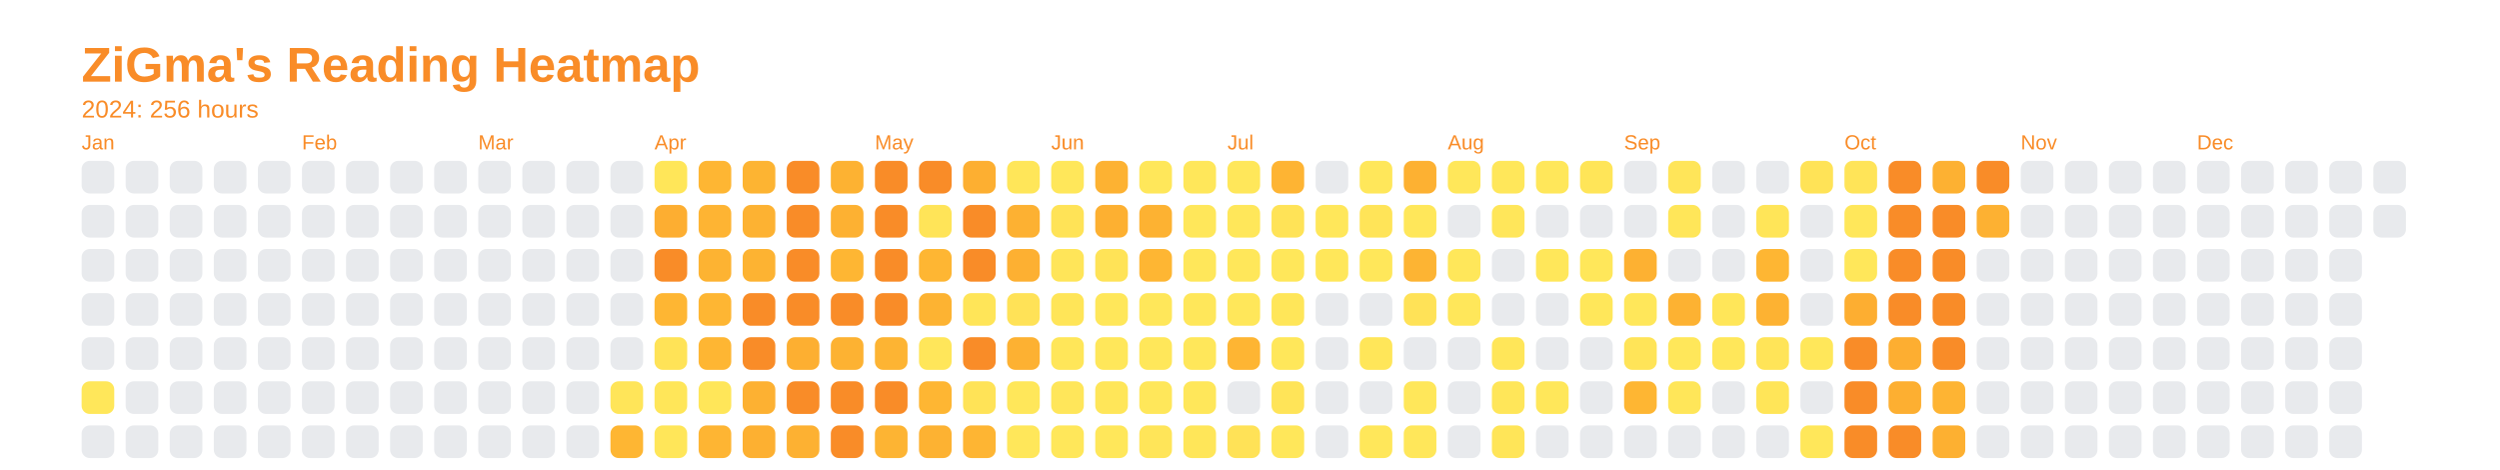
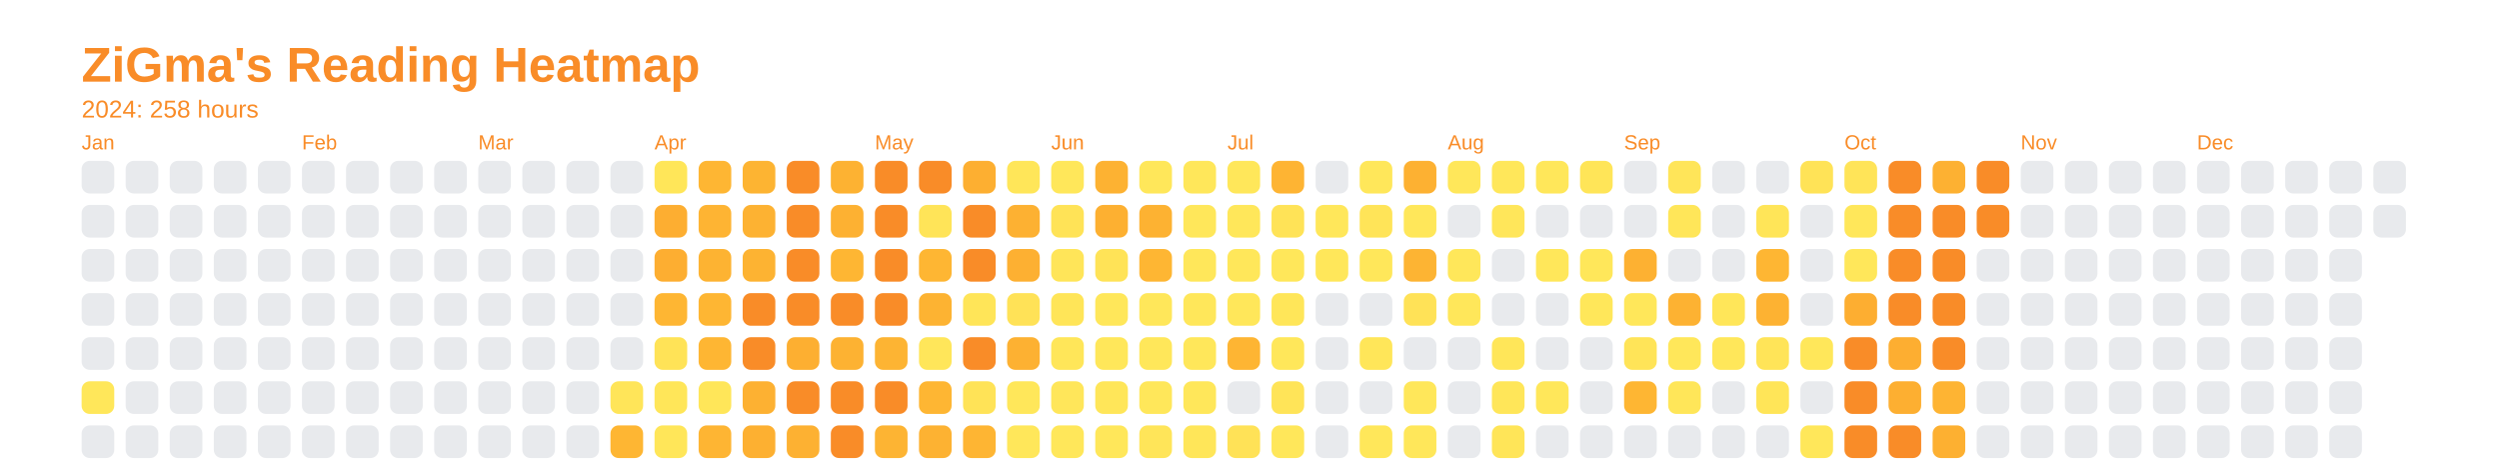
<svg xmlns="http://www.w3.org/2000/svg" baseProfile="full" height="57.5mm" version="1.1" viewBox="0,0,306.2,57.5" width="306.2mm">
  <defs />
  <rect fill="none" height="57.5" width="306.2" x="0" y="0" />
  <text fill="#f98c28" style="font-size:6px; font-family:Arial; font-weight:bold;" x="10" y="10">ZiGma's Reading Heatmap</text>
-   <text fill="#f98c28" style="font-size:3px; font-family:Arial;" x="10" y="14.4">2024: 256 hours</text>
+   <text fill="#f98c28" style="font-size:3px; font-family:Arial;" x="10" y="14.4">2024: 258 hours</text>
  <text fill="#f98c28" style="font-size:2.5px; font-family:Arial" x="10" y="18.3">Jan</text>
  <rect fill="#e8eaed" height="4" rx="1" ry="1" width="4" x="10" y="19.7" />
  <rect fill="#e8eaed" height="4" rx="1" ry="1" width="4" x="10" y="25.1" />
  <rect fill="#e8eaed" height="4" rx="1" ry="1" width="4" x="10" y="30.5" />
  <rect fill="#e8eaed" height="4" rx="1" ry="1" width="4" x="10" y="35.9" />
  <rect fill="#e8eaed" height="4" rx="1" ry="1" width="4" x="10" y="41.3" />
  <rect fill="#ffe75a" height="4" rx="1" ry="1" width="4" x="10" y="46.7" />
  <rect fill="#e8eaed" height="4" rx="1" ry="1" width="4" x="10" y="52.1" />
  <rect fill="#e8eaed" height="4" rx="1" ry="1" width="4" x="15.4" y="19.7" />
  <rect fill="#e8eaed" height="4" rx="1" ry="1" width="4" x="15.4" y="25.1" />
  <rect fill="#e8eaed" height="4" rx="1" ry="1" width="4" x="15.4" y="30.5" />
  <rect fill="#e8eaed" height="4" rx="1" ry="1" width="4" x="15.4" y="35.9" />
  <rect fill="#e8eaed" height="4" rx="1" ry="1" width="4" x="15.4" y="41.3" />
  <rect fill="#e8eaed" height="4" rx="1" ry="1" width="4" x="15.4" y="46.7" />
  <rect fill="#e8eaed" height="4" rx="1" ry="1" width="4" x="15.4" y="52.1" />
  <rect fill="#e8eaed" height="4" rx="1" ry="1" width="4" x="20.8" y="19.7" />
  <rect fill="#e8eaed" height="4" rx="1" ry="1" width="4" x="20.8" y="25.1" />
  <rect fill="#e8eaed" height="4" rx="1" ry="1" width="4" x="20.8" y="30.5" />
  <rect fill="#e8eaed" height="4" rx="1" ry="1" width="4" x="20.8" y="35.9" />
  <rect fill="#e8eaed" height="4" rx="1" ry="1" width="4" x="20.8" y="41.3" />
  <rect fill="#e8eaed" height="4" rx="1" ry="1" width="4" x="20.8" y="46.7" />
  <rect fill="#e8eaed" height="4" rx="1" ry="1" width="4" x="20.8" y="52.1" />
  <rect fill="#e8eaed" height="4" rx="1" ry="1" width="4" x="26.2" y="19.7" />
  <rect fill="#e8eaed" height="4" rx="1" ry="1" width="4" x="26.2" y="25.1" />
  <rect fill="#e8eaed" height="4" rx="1" ry="1" width="4" x="26.2" y="30.5" />
  <rect fill="#e8eaed" height="4" rx="1" ry="1" width="4" x="26.2" y="35.9" />
  <rect fill="#e8eaed" height="4" rx="1" ry="1" width="4" x="26.2" y="41.3" />
  <rect fill="#e8eaed" height="4" rx="1" ry="1" width="4" x="26.2" y="46.7" />
  <rect fill="#e8eaed" height="4" rx="1" ry="1" width="4" x="26.2" y="52.1" />
  <rect fill="#e8eaed" height="4" rx="1" ry="1" width="4" x="31.6" y="19.7" />
  <rect fill="#e8eaed" height="4" rx="1" ry="1" width="4" x="31.6" y="25.1" />
  <rect fill="#e8eaed" height="4" rx="1" ry="1" width="4" x="31.6" y="30.5" />
  <rect fill="#e8eaed" height="4" rx="1" ry="1" width="4" x="31.6" y="35.9" />
  <rect fill="#e8eaed" height="4" rx="1" ry="1" width="4" x="31.6" y="41.3" />
  <rect fill="#e8eaed" height="4" rx="1" ry="1" width="4" x="31.6" y="46.7" />
  <rect fill="#e8eaed" height="4" rx="1" ry="1" width="4" x="31.6" y="52.1" />
  <text fill="#f98c28" style="font-size:2.5px; font-family:Arial" x="37.0" y="18.3">Feb</text>
  <rect fill="#e8eaed" height="4" rx="1" ry="1" width="4" x="37.0" y="19.7" />
  <rect fill="#e8eaed" height="4" rx="1" ry="1" width="4" x="37.0" y="25.1" />
  <rect fill="#e8eaed" height="4" rx="1" ry="1" width="4" x="37.0" y="30.5" />
  <rect fill="#e8eaed" height="4" rx="1" ry="1" width="4" x="37.0" y="35.9" />
  <rect fill="#e8eaed" height="4" rx="1" ry="1" width="4" x="37.0" y="41.3" />
  <rect fill="#e8eaed" height="4" rx="1" ry="1" width="4" x="37.0" y="46.7" />
  <rect fill="#e8eaed" height="4" rx="1" ry="1" width="4" x="37.0" y="52.1" />
  <rect fill="#e8eaed" height="4" rx="1" ry="1" width="4" x="42.4" y="19.7" />
  <rect fill="#e8eaed" height="4" rx="1" ry="1" width="4" x="42.4" y="25.1" />
  <rect fill="#e8eaed" height="4" rx="1" ry="1" width="4" x="42.4" y="30.5" />
  <rect fill="#e8eaed" height="4" rx="1" ry="1" width="4" x="42.4" y="35.9" />
  <rect fill="#e8eaed" height="4" rx="1" ry="1" width="4" x="42.4" y="41.3" />
  <rect fill="#e8eaed" height="4" rx="1" ry="1" width="4" x="42.4" y="46.7" />
  <rect fill="#e8eaed" height="4" rx="1" ry="1" width="4" x="42.4" y="52.1" />
  <rect fill="#e8eaed" height="4" rx="1" ry="1" width="4" x="47.8" y="19.7" />
  <rect fill="#e8eaed" height="4" rx="1" ry="1" width="4" x="47.8" y="25.1" />
  <rect fill="#e8eaed" height="4" rx="1" ry="1" width="4" x="47.8" y="30.5" />
  <rect fill="#e8eaed" height="4" rx="1" ry="1" width="4" x="47.8" y="35.9" />
  <rect fill="#e8eaed" height="4" rx="1" ry="1" width="4" x="47.8" y="41.3" />
  <rect fill="#e8eaed" height="4" rx="1" ry="1" width="4" x="47.8" y="46.7" />
  <rect fill="#e8eaed" height="4" rx="1" ry="1" width="4" x="47.8" y="52.1" />
  <rect fill="#e8eaed" height="4" rx="1" ry="1" width="4" x="53.2" y="19.7" />
  <rect fill="#e8eaed" height="4" rx="1" ry="1" width="4" x="53.2" y="25.1" />
  <rect fill="#e8eaed" height="4" rx="1" ry="1" width="4" x="53.2" y="30.5" />
  <rect fill="#e8eaed" height="4" rx="1" ry="1" width="4" x="53.2" y="35.9" />
  <rect fill="#e8eaed" height="4" rx="1" ry="1" width="4" x="53.2" y="41.3" />
  <rect fill="#e8eaed" height="4" rx="1" ry="1" width="4" x="53.2" y="46.7" />
  <rect fill="#e8eaed" height="4" rx="1" ry="1" width="4" x="53.2" y="52.1" />
  <text fill="#f98c28" style="font-size:2.5px; font-family:Arial" x="58.6" y="18.3">Mar</text>
  <rect fill="#e8eaed" height="4" rx="1" ry="1" width="4" x="58.6" y="19.7" />
  <rect fill="#e8eaed" height="4" rx="1" ry="1" width="4" x="58.6" y="25.1" />
  <rect fill="#e8eaed" height="4" rx="1" ry="1" width="4" x="58.6" y="30.5" />
  <rect fill="#e8eaed" height="4" rx="1" ry="1" width="4" x="58.6" y="35.9" />
  <rect fill="#e8eaed" height="4" rx="1" ry="1" width="4" x="58.6" y="41.3" />
  <rect fill="#e8eaed" height="4" rx="1" ry="1" width="4" x="58.6" y="46.7" />
  <rect fill="#e8eaed" height="4" rx="1" ry="1" width="4" x="58.6" y="52.1" />
  <rect fill="#e8eaed" height="4" rx="1" ry="1" width="4" x="64" y="19.7" />
  <rect fill="#e8eaed" height="4" rx="1" ry="1" width="4" x="64" y="25.1" />
  <rect fill="#e8eaed" height="4" rx="1" ry="1" width="4" x="64" y="30.5" />
  <rect fill="#e8eaed" height="4" rx="1" ry="1" width="4" x="64" y="35.9" />
  <rect fill="#e8eaed" height="4" rx="1" ry="1" width="4" x="64" y="41.3" />
  <rect fill="#e8eaed" height="4" rx="1" ry="1" width="4" x="64" y="46.7" />
  <rect fill="#e8eaed" height="4" rx="1" ry="1" width="4" x="64" y="52.1" />
  <rect fill="#e8eaed" height="4" rx="1" ry="1" width="4" x="69.4" y="19.7" />
  <rect fill="#e8eaed" height="4" rx="1" ry="1" width="4" x="69.4" y="25.1" />
  <rect fill="#e8eaed" height="4" rx="1" ry="1" width="4" x="69.4" y="30.5" />
  <rect fill="#e8eaed" height="4" rx="1" ry="1" width="4" x="69.4" y="35.9" />
  <rect fill="#e8eaed" height="4" rx="1" ry="1" width="4" x="69.4" y="41.3" />
  <rect fill="#e8eaed" height="4" rx="1" ry="1" width="4" x="69.4" y="46.7" />
  <rect fill="#e8eaed" height="4" rx="1" ry="1" width="4" x="69.4" y="52.1" />
  <rect fill="#e8eaed" height="4" rx="1" ry="1" width="4" x="74.8" y="19.7" />
  <rect fill="#e8eaed" height="4" rx="1" ry="1" width="4" x="74.8" y="25.1" />
  <rect fill="#e8eaed" height="4" rx="1" ry="1" width="4" x="74.8" y="30.5" />
  <rect fill="#e8eaed" height="4" rx="1" ry="1" width="4" x="74.8" y="35.9" />
  <rect fill="#e8eaed" height="4" rx="1" ry="1" width="4" x="74.8" y="41.3" />
  <rect fill="#ffe559" height="4" rx="1" ry="1" width="4" x="74.8" y="46.7" />
  <rect fill="#feb633" height="4" rx="1" ry="1" width="4" x="74.8" y="52.1" />
  <text fill="#f98c28" style="font-size:2.5px; font-family:Arial" x="80.2" y="18.3">Apr</text>
  <rect fill="#ffe659" height="4" rx="1" ry="1" width="4" x="80.2" y="19.7" />
  <rect fill="#fdae31" height="4" rx="1" ry="1" width="4" x="80.2" y="25.1" />
-   <rect fill="#f98c28" height="4" rx="1" ry="1" width="4" x="80.2" y="30.5" />
+   <rect fill="#fdae31" height="4" rx="1" ry="1" width="4" x="80.2" y="30.5" />
  <rect fill="#feb633" height="4" rx="1" ry="1" width="4" x="80.2" y="35.9" />
  <rect fill="#ffe357" height="4" rx="1" ry="1" width="4" x="80.2" y="41.3" />
  <rect fill="#ffe659" height="4" rx="1" ry="1" width="4" x="80.2" y="46.7" />
  <rect fill="#ffe659" height="4" rx="1" ry="1" width="4" x="80.2" y="52.1" />
  <rect fill="#feb633" height="4" rx="1" ry="1" width="4" x="85.6" y="19.7" />
  <rect fill="#feb433" height="4" rx="1" ry="1" width="4" x="85.6" y="25.1" />
  <rect fill="#fdb332" height="4" rx="1" ry="1" width="4" x="85.6" y="30.5" />
  <rect fill="#feb633" height="4" rx="1" ry="1" width="4" x="85.6" y="35.9" />
  <rect fill="#feb633" height="4" rx="1" ry="1" width="4" x="85.6" y="41.3" />
  <rect fill="#ffe659" height="4" rx="1" ry="1" width="4" x="85.6" y="46.7" />
  <rect fill="#feb533" height="4" rx="1" ry="1" width="4" x="85.6" y="52.1" />
  <rect fill="#fdb432" height="4" rx="1" ry="1" width="4" x="91" y="19.7" />
  <rect fill="#fdb232" height="4" rx="1" ry="1" width="4" x="91" y="25.1" />
  <rect fill="#fdb332" height="4" rx="1" ry="1" width="4" x="91" y="30.5" />
  <rect fill="#f98c28" height="4" rx="1" ry="1" width="4" x="91" y="35.9" />
  <rect fill="#f98c28" height="4" rx="1" ry="1" width="4" x="91" y="41.3" />
  <rect fill="#fdb132" height="4" rx="1" ry="1" width="4" x="91" y="46.7" />
  <rect fill="#fdb031" height="4" rx="1" ry="1" width="4" x="91" y="52.1" />
  <rect fill="#f98c28" height="4" rx="1" ry="1" width="4" x="96.4" y="19.7" />
  <rect fill="#f98c28" height="4" rx="1" ry="1" width="4" x="96.4" y="25.1" />
  <rect fill="#f98c28" height="4" rx="1" ry="1" width="4" x="96.4" y="30.5" />
  <rect fill="#f98c28" height="4" rx="1" ry="1" width="4" x="96.4" y="35.9" />
  <rect fill="#fdaf31" height="4" rx="1" ry="1" width="4" x="96.4" y="41.3" />
  <rect fill="#f98c28" height="4" rx="1" ry="1" width="4" x="96.4" y="46.7" />
  <rect fill="#fdb132" height="4" rx="1" ry="1" width="4" x="96.4" y="52.1" />
  <rect fill="#fdb232" height="4" rx="1" ry="1" width="4" x="101.8" y="19.7" />
  <rect fill="#fdb132" height="4" rx="1" ry="1" width="4" x="101.8" y="25.1" />
  <rect fill="#feb633" height="4" rx="1" ry="1" width="4" x="101.8" y="30.5" />
  <rect fill="#f98c28" height="4" rx="1" ry="1" width="4" x="101.8" y="35.9" />
  <rect fill="#fdb232" height="4" rx="1" ry="1" width="4" x="101.8" y="41.3" />
  <rect fill="#f98c28" height="4" rx="1" ry="1" width="4" x="101.8" y="46.7" />
  <rect fill="#f98c28" height="4" rx="1" ry="1" width="4" x="101.8" y="52.1" />
  <text fill="#f98c28" style="font-size:2.5px; font-family:Arial" x="107.2" y="18.3">May</text>
  <rect fill="#f98c28" height="4" rx="1" ry="1" width="4" x="107.2" y="19.7" />
  <rect fill="#f98c28" height="4" rx="1" ry="1" width="4" x="107.2" y="25.1" />
  <rect fill="#f98c28" height="4" rx="1" ry="1" width="4" x="107.2" y="30.5" />
  <rect fill="#f98c28" height="4" rx="1" ry="1" width="4" x="107.2" y="35.9" />
  <rect fill="#fdb433" height="4" rx="1" ry="1" width="4" x="107.2" y="41.3" />
  <rect fill="#f98c28" height="4" rx="1" ry="1" width="4" x="107.2" y="46.7" />
  <rect fill="#fdb433" height="4" rx="1" ry="1" width="4" x="107.2" y="52.1" />
  <rect fill="#f98c28" height="4" rx="1" ry="1" width="4" x="112.6" y="19.7" />
  <rect fill="#ffe458" height="4" rx="1" ry="1" width="4" x="112.6" y="25.1" />
  <rect fill="#feb633" height="4" rx="1" ry="1" width="4" x="112.6" y="30.5" />
  <rect fill="#fdb332" height="4" rx="1" ry="1" width="4" x="112.6" y="35.9" />
  <rect fill="#ffe65a" height="4" rx="1" ry="1" width="4" x="112.6" y="41.3" />
  <rect fill="#feb633" height="4" rx="1" ry="1" width="4" x="112.6" y="46.7" />
  <rect fill="#fdb232" height="4" rx="1" ry="1" width="4" x="112.6" y="52.1" />
  <rect fill="#fdaf31" height="4" rx="1" ry="1" width="4" x="118" y="19.7" />
  <rect fill="#f98c28" height="4" rx="1" ry="1" width="4" x="118" y="25.1" />
  <rect fill="#f98c28" height="4" rx="1" ry="1" width="4" x="118" y="30.5" />
  <rect fill="#ffe558" height="4" rx="1" ry="1" width="4" x="118" y="35.9" />
  <rect fill="#f98c28" height="4" rx="1" ry="1" width="4" x="118" y="41.3" />
  <rect fill="#ffe357" height="4" rx="1" ry="1" width="4" x="118" y="46.7" />
  <rect fill="#feb533" height="4" rx="1" ry="1" width="4" x="118" y="52.1" />
  <rect fill="#ffe659" height="4" rx="1" ry="1" width="4" x="123.4" y="19.7" />
  <rect fill="#fdb132" height="4" rx="1" ry="1" width="4" x="123.4" y="25.1" />
  <rect fill="#fdb032" height="4" rx="1" ry="1" width="4" x="123.4" y="30.5" />
  <rect fill="#ffe257" height="4" rx="1" ry="1" width="4" x="123.4" y="35.9" />
  <rect fill="#fdb132" height="4" rx="1" ry="1" width="4" x="123.4" y="41.3" />
  <rect fill="#ffe75a" height="4" rx="1" ry="1" width="4" x="123.4" y="46.7" />
  <rect fill="#ffe75a" height="4" rx="1" ry="1" width="4" x="123.4" y="52.1" />
  <text fill="#f98c28" style="font-size:2.5px; font-family:Arial" x="128.8" y="18.3">Jun</text>
  <rect fill="#ffe75a" height="4" rx="1" ry="1" width="4" x="128.8" y="19.7" />
  <rect fill="#ffe357" height="4" rx="1" ry="1" width="4" x="128.8" y="25.1" />
  <rect fill="#ffe559" height="4" rx="1" ry="1" width="4" x="128.8" y="30.5" />
  <rect fill="#ffe558" height="4" rx="1" ry="1" width="4" x="128.8" y="35.9" />
  <rect fill="#ffe659" height="4" rx="1" ry="1" width="4" x="128.8" y="41.3" />
  <rect fill="#ffe65a" height="4" rx="1" ry="1" width="4" x="128.8" y="46.7" />
  <rect fill="#ffe75a" height="4" rx="1" ry="1" width="4" x="128.8" y="52.1" />
  <rect fill="#fdb232" height="4" rx="1" ry="1" width="4" x="134.2" y="19.7" />
  <rect fill="#fdb031" height="4" rx="1" ry="1" width="4" x="134.2" y="25.1" />
  <rect fill="#ffe357" height="4" rx="1" ry="1" width="4" x="134.2" y="30.5" />
  <rect fill="#ffe75a" height="4" rx="1" ry="1" width="4" x="134.2" y="35.9" />
  <rect fill="#ffe75a" height="4" rx="1" ry="1" width="4" x="134.2" y="41.3" />
  <rect fill="#ffe659" height="4" rx="1" ry="1" width="4" x="134.2" y="46.7" />
  <rect fill="#ffe75a" height="4" rx="1" ry="1" width="4" x="134.2" y="52.1" />
  <rect fill="#ffe75a" height="4" rx="1" ry="1" width="4" x="139.6" y="19.7" />
  <rect fill="#fdb232" height="4" rx="1" ry="1" width="4" x="139.6" y="25.1" />
  <rect fill="#feb633" height="4" rx="1" ry="1" width="4" x="139.6" y="30.5" />
  <rect fill="#ffe75a" height="4" rx="1" ry="1" width="4" x="139.6" y="35.9" />
  <rect fill="#ffe75a" height="4" rx="1" ry="1" width="4" x="139.6" y="41.3" />
  <rect fill="#ffe75a" height="4" rx="1" ry="1" width="4" x="139.6" y="46.7" />
  <rect fill="#ffe559" height="4" rx="1" ry="1" width="4" x="139.6" y="52.1" />
  <rect fill="#ffe75a" height="4" rx="1" ry="1" width="4" x="145" y="19.7" />
  <rect fill="#ffe75a" height="4" rx="1" ry="1" width="4" x="145" y="25.1" />
  <rect fill="#ffe75a" height="4" rx="1" ry="1" width="4" x="145" y="30.5" />
  <rect fill="#ffe75a" height="4" rx="1" ry="1" width="4" x="145" y="35.9" />
  <rect fill="#ffe75a" height="4" rx="1" ry="1" width="4" x="145" y="41.3" />
  <rect fill="#ffe75a" height="4" rx="1" ry="1" width="4" x="145" y="46.7" />
  <rect fill="#ffe659" height="4" rx="1" ry="1" width="4" x="145" y="52.1" />
  <text fill="#f98c28" style="font-size:2.5px; font-family:Arial" x="150.4" y="18.3">Jul</text>
  <rect fill="#ffe75a" height="4" rx="1" ry="1" width="4" x="150.4" y="19.7" />
  <rect fill="#ffe75a" height="4" rx="1" ry="1" width="4" x="150.4" y="25.1" />
  <rect fill="#ffe75a" height="4" rx="1" ry="1" width="4" x="150.4" y="30.5" />
  <rect fill="#ffe75a" height="4" rx="1" ry="1" width="4" x="150.4" y="35.9" />
  <rect fill="#feb533" height="4" rx="1" ry="1" width="4" x="150.4" y="41.3" />
  <rect fill="#e8eaed" height="4" rx="1" ry="1" width="4" x="150.4" y="46.7" />
  <rect fill="#ffe257" height="4" rx="1" ry="1" width="4" x="150.4" y="52.1" />
  <rect fill="#feb433" height="4" rx="1" ry="1" width="4" x="155.8" y="19.7" />
  <rect fill="#ffe357" height="4" rx="1" ry="1" width="4" x="155.8" y="25.1" />
  <rect fill="#ffe75a" height="4" rx="1" ry="1" width="4" x="155.8" y="30.5" />
  <rect fill="#ffe659" height="4" rx="1" ry="1" width="4" x="155.8" y="35.9" />
  <rect fill="#ffe75a" height="4" rx="1" ry="1" width="4" x="155.8" y="41.3" />
  <rect fill="#ffe458" height="4" rx="1" ry="1" width="4" x="155.8" y="46.7" />
  <rect fill="#ffe75a" height="4" rx="1" ry="1" width="4" x="155.8" y="52.1" />
  <rect fill="#e8eaed" height="4" rx="1" ry="1" width="4" x="161.2" y="19.7" />
  <rect fill="#ffe75a" height="4" rx="1" ry="1" width="4" x="161.2" y="25.1" />
  <rect fill="#ffe75a" height="4" rx="1" ry="1" width="4" x="161.2" y="30.5" />
  <rect fill="#e8eaed" height="4" rx="1" ry="1" width="4" x="161.2" y="35.9" />
  <rect fill="#e8eaed" height="4" rx="1" ry="1" width="4" x="161.2" y="41.3" />
  <rect fill="#e8eaed" height="4" rx="1" ry="1" width="4" x="161.2" y="46.7" />
  <rect fill="#e8eaed" height="4" rx="1" ry="1" width="4" x="161.2" y="52.1" />
  <rect fill="#ffe75a" height="4" rx="1" ry="1" width="4" x="166.6" y="19.7" />
  <rect fill="#ffe458" height="4" rx="1" ry="1" width="4" x="166.6" y="25.1" />
  <rect fill="#ffe75a" height="4" rx="1" ry="1" width="4" x="166.6" y="30.5" />
  <rect fill="#e8eaed" height="4" rx="1" ry="1" width="4" x="166.6" y="35.9" />
  <rect fill="#ffe659" height="4" rx="1" ry="1" width="4" x="166.6" y="41.3" />
  <rect fill="#e8eaed" height="4" rx="1" ry="1" width="4" x="166.6" y="46.7" />
  <rect fill="#ffe75a" height="4" rx="1" ry="1" width="4" x="166.6" y="52.1" />
  <rect fill="#fdb132" height="4" rx="1" ry="1" width="4" x="172" y="19.7" />
  <rect fill="#ffe75a" height="4" rx="1" ry="1" width="4" x="172" y="25.1" />
  <rect fill="#fdb433" height="4" rx="1" ry="1" width="4" x="172" y="30.5" />
  <rect fill="#ffe257" height="4" rx="1" ry="1" width="4" x="172" y="35.9" />
  <rect fill="#e8eaed" height="4" rx="1" ry="1" width="4" x="172" y="41.3" />
  <rect fill="#ffe75a" height="4" rx="1" ry="1" width="4" x="172" y="46.7" />
  <rect fill="#ffe75a" height="4" rx="1" ry="1" width="4" x="172" y="52.1" />
  <text fill="#f98c28" style="font-size:2.5px; font-family:Arial" x="177.4" y="18.3">Aug</text>
  <rect fill="#ffe75a" height="4" rx="1" ry="1" width="4" x="177.4" y="19.7" />
  <rect fill="#e8eaed" height="4" rx="1" ry="1" width="4" x="177.4" y="25.1" />
  <rect fill="#ffe75a" height="4" rx="1" ry="1" width="4" x="177.4" y="30.5" />
  <rect fill="#ffe75a" height="4" rx="1" ry="1" width="4" x="177.4" y="35.9" />
  <rect fill="#e8eaed" height="4" rx="1" ry="1" width="4" x="177.4" y="41.3" />
  <rect fill="#e8eaed" height="4" rx="1" ry="1" width="4" x="177.4" y="46.7" />
  <rect fill="#e8eaed" height="4" rx="1" ry="1" width="4" x="177.4" y="52.1" />
  <rect fill="#ffe75a" height="4" rx="1" ry="1" width="4" x="182.8" y="19.7" />
  <rect fill="#ffe65a" height="4" rx="1" ry="1" width="4" x="182.8" y="25.1" />
  <rect fill="#e8eaed" height="4" rx="1" ry="1" width="4" x="182.8" y="30.5" />
  <rect fill="#e8eaed" height="4" rx="1" ry="1" width="4" x="182.8" y="35.9" />
  <rect fill="#ffe659" height="4" rx="1" ry="1" width="4" x="182.8" y="41.3" />
  <rect fill="#ffe659" height="4" rx="1" ry="1" width="4" x="182.8" y="46.7" />
  <rect fill="#ffe558" height="4" rx="1" ry="1" width="4" x="182.8" y="52.1" />
  <rect fill="#ffe75a" height="4" rx="1" ry="1" width="4" x="188.2" y="19.7" />
  <rect fill="#e8eaed" height="4" rx="1" ry="1" width="4" x="188.2" y="25.1" />
  <rect fill="#ffe75a" height="4" rx="1" ry="1" width="4" x="188.2" y="30.5" />
  <rect fill="#e8eaed" height="4" rx="1" ry="1" width="4" x="188.2" y="35.9" />
  <rect fill="#e8eaed" height="4" rx="1" ry="1" width="4" x="188.2" y="41.3" />
  <rect fill="#ffe75a" height="4" rx="1" ry="1" width="4" x="188.2" y="46.7" />
  <rect fill="#e8eaed" height="4" rx="1" ry="1" width="4" x="188.2" y="52.1" />
  <rect fill="#ffe558" height="4" rx="1" ry="1" width="4" x="193.6" y="19.7" />
  <rect fill="#e8eaed" height="4" rx="1" ry="1" width="4" x="193.6" y="25.1" />
  <rect fill="#ffe75a" height="4" rx="1" ry="1" width="4" x="193.6" y="30.5" />
  <rect fill="#ffe75a" height="4" rx="1" ry="1" width="4" x="193.6" y="35.9" />
  <rect fill="#e8eaed" height="4" rx="1" ry="1" width="4" x="193.6" y="41.3" />
  <rect fill="#e8eaed" height="4" rx="1" ry="1" width="4" x="193.6" y="46.7" />
  <rect fill="#e8eaed" height="4" rx="1" ry="1" width="4" x="193.6" y="52.1" />
  <text fill="#f98c28" style="font-size:2.5px; font-family:Arial" x="199" y="18.3">Sep</text>
  <rect fill="#e8eaed" height="4" rx="1" ry="1" width="4" x="199" y="19.7" />
  <rect fill="#e8eaed" height="4" rx="1" ry="1" width="4" x="199" y="25.1" />
  <rect fill="#fdb132" height="4" rx="1" ry="1" width="4" x="199" y="30.5" />
  <rect fill="#ffe75a" height="4" rx="1" ry="1" width="4" x="199" y="35.9" />
  <rect fill="#ffe458" height="4" rx="1" ry="1" width="4" x="199" y="41.3" />
  <rect fill="#feb633" height="4" rx="1" ry="1" width="4" x="199" y="46.7" />
  <rect fill="#e8eaed" height="4" rx="1" ry="1" width="4" x="199" y="52.1" />
  <rect fill="#ffe559" height="4" rx="1" ry="1" width="4" x="204.4" y="19.7" />
  <rect fill="#ffe659" height="4" rx="1" ry="1" width="4" x="204.4" y="25.1" />
  <rect fill="#e8eaed" height="4" rx="1" ry="1" width="4" x="204.4" y="30.5" />
  <rect fill="#fdb232" height="4" rx="1" ry="1" width="4" x="204.4" y="35.9" />
  <rect fill="#ffe75a" height="4" rx="1" ry="1" width="4" x="204.4" y="41.3" />
  <rect fill="#ffe659" height="4" rx="1" ry="1" width="4" x="204.4" y="46.7" />
  <rect fill="#e8eaed" height="4" rx="1" ry="1" width="4" x="204.4" y="52.1" />
  <rect fill="#e8eaed" height="4" rx="1" ry="1" width="4" x="209.8" y="19.7" />
  <rect fill="#e8eaed" height="4" rx="1" ry="1" width="4" x="209.8" y="25.1" />
  <rect fill="#e8eaed" height="4" rx="1" ry="1" width="4" x="209.8" y="30.5" />
  <rect fill="#ffe659" height="4" rx="1" ry="1" width="4" x="209.8" y="35.9" />
  <rect fill="#ffe75a" height="4" rx="1" ry="1" width="4" x="209.8" y="41.3" />
  <rect fill="#e8eaed" height="4" rx="1" ry="1" width="4" x="209.8" y="46.7" />
  <rect fill="#e8eaed" height="4" rx="1" ry="1" width="4" x="209.8" y="52.1" />
  <rect fill="#e8eaed" height="4" rx="1" ry="1" width="4" x="215.2" y="19.7" />
  <rect fill="#ffe558" height="4" rx="1" ry="1" width="4" x="215.2" y="25.1" />
  <rect fill="#feb633" height="4" rx="1" ry="1" width="4" x="215.2" y="30.5" />
  <rect fill="#fdb232" height="4" rx="1" ry="1" width="4" x="215.2" y="35.9" />
  <rect fill="#ffe458" height="4" rx="1" ry="1" width="4" x="215.2" y="41.3" />
  <rect fill="#ffe558" height="4" rx="1" ry="1" width="4" x="215.2" y="46.7" />
  <rect fill="#e8eaed" height="4" rx="1" ry="1" width="4" x="215.2" y="52.1" />
  <rect fill="#ffe357" height="4" rx="1" ry="1" width="4" x="220.6" y="19.7" />
  <rect fill="#e8eaed" height="4" rx="1" ry="1" width="4" x="220.6" y="25.1" />
  <rect fill="#e8eaed" height="4" rx="1" ry="1" width="4" x="220.6" y="30.5" />
  <rect fill="#e8eaed" height="4" rx="1" ry="1" width="4" x="220.6" y="35.9" />
  <rect fill="#ffe75a" height="4" rx="1" ry="1" width="4" x="220.6" y="41.3" />
  <rect fill="#e8eaed" height="4" rx="1" ry="1" width="4" x="220.6" y="46.7" />
  <rect fill="#ffe75a" height="4" rx="1" ry="1" width="4" x="220.6" y="52.1" />
  <text fill="#f98c28" style="font-size:2.5px; font-family:Arial" x="226" y="18.3">Oct</text>
  <rect fill="#ffe458" height="4" rx="1" ry="1" width="4" x="226" y="19.7" />
  <rect fill="#ffe75a" height="4" rx="1" ry="1" width="4" x="226" y="25.1" />
  <rect fill="#ffe75a" height="4" rx="1" ry="1" width="4" x="226" y="30.5" />
  <rect fill="#fdae31" height="4" rx="1" ry="1" width="4" x="226" y="35.9" />
  <rect fill="#f98c28" height="4" rx="1" ry="1" width="4" x="226" y="41.3" />
  <rect fill="#f98c28" height="4" rx="1" ry="1" width="4" x="226" y="46.7" />
  <rect fill="#f98c28" height="4" rx="1" ry="1" width="4" x="226" y="52.1" />
  <rect fill="#f98c28" height="4" rx="1" ry="1" width="4" x="231.4" y="19.7" />
  <rect fill="#f98c28" height="4" rx="1" ry="1" width="4" x="231.4" y="25.1" />
  <rect fill="#f98c28" height="4" rx="1" ry="1" width="4" x="231.4" y="30.5" />
  <rect fill="#f98c28" height="4" rx="1" ry="1" width="4" x="231.4" y="35.9" />
  <rect fill="#fdae31" height="4" rx="1" ry="1" width="4" x="231.4" y="41.3" />
  <rect fill="#fdaf31" height="4" rx="1" ry="1" width="4" x="231.4" y="46.7" />
  <rect fill="#f98c28" height="4" rx="1" ry="1" width="4" x="231.4" y="52.1" />
  <rect fill="#fdb132" height="4" rx="1" ry="1" width="4" x="236.8" y="19.7" />
  <rect fill="#f98c28" height="4" rx="1" ry="1" width="4" x="236.8" y="25.1" />
  <rect fill="#f98c28" height="4" rx="1" ry="1" width="4" x="236.8" y="30.5" />
  <rect fill="#f98c28" height="4" rx="1" ry="1" width="4" x="236.8" y="35.9" />
  <rect fill="#f98c28" height="4" rx="1" ry="1" width="4" x="236.8" y="41.3" />
  <rect fill="#feb433" height="4" rx="1" ry="1" width="4" x="236.8" y="46.7" />
  <rect fill="#fdb031" height="4" rx="1" ry="1" width="4" x="236.8" y="52.1" />
  <rect fill="#f98c28" height="4" rx="1" ry="1" width="4" x="242.2" y="19.7" />
-   <rect fill="#fdb132" height="4" rx="1" ry="1" width="4" x="242.2" y="25.1" />
+   <rect fill="#f98c28" height="4" rx="1" ry="1" width="4" x="242.2" y="25.1" />
  <rect fill="#e8eaed" height="4" rx="1" ry="1" width="4" x="242.2" y="30.5" />
  <rect fill="#e8eaed" height="4" rx="1" ry="1" width="4" x="242.2" y="35.9" />
  <rect fill="#e8eaed" height="4" rx="1" ry="1" width="4" x="242.2" y="41.3" />
  <rect fill="#e8eaed" height="4" rx="1" ry="1" width="4" x="242.2" y="46.7" />
  <rect fill="#e8eaed" height="4" rx="1" ry="1" width="4" x="242.2" y="52.1" />
  <text fill="#f98c28" style="font-size:2.5px; font-family:Arial" x="247.6" y="18.3">Nov</text>
  <rect fill="#e8eaed" height="4" rx="1" ry="1" width="4" x="247.6" y="19.7" />
  <rect fill="#e8eaed" height="4" rx="1" ry="1" width="4" x="247.6" y="25.1" />
  <rect fill="#e8eaed" height="4" rx="1" ry="1" width="4" x="247.6" y="30.5" />
  <rect fill="#e8eaed" height="4" rx="1" ry="1" width="4" x="247.6" y="35.9" />
  <rect fill="#e8eaed" height="4" rx="1" ry="1" width="4" x="247.6" y="41.3" />
  <rect fill="#e8eaed" height="4" rx="1" ry="1" width="4" x="247.6" y="46.7" />
  <rect fill="#e8eaed" height="4" rx="1" ry="1" width="4" x="247.6" y="52.1" />
  <rect fill="#e8eaed" height="4" rx="1" ry="1" width="4" x="253" y="19.7" />
  <rect fill="#e8eaed" height="4" rx="1" ry="1" width="4" x="253" y="25.1" />
  <rect fill="#e8eaed" height="4" rx="1" ry="1" width="4" x="253" y="30.5" />
  <rect fill="#e8eaed" height="4" rx="1" ry="1" width="4" x="253" y="35.9" />
  <rect fill="#e8eaed" height="4" rx="1" ry="1" width="4" x="253" y="41.3" />
  <rect fill="#e8eaed" height="4" rx="1" ry="1" width="4" x="253" y="46.7" />
  <rect fill="#e8eaed" height="4" rx="1" ry="1" width="4" x="253" y="52.1" />
  <rect fill="#e8eaed" height="4" rx="1" ry="1" width="4" x="258.4" y="19.7" />
  <rect fill="#e8eaed" height="4" rx="1" ry="1" width="4" x="258.4" y="25.1" />
  <rect fill="#e8eaed" height="4" rx="1" ry="1" width="4" x="258.4" y="30.5" />
  <rect fill="#e8eaed" height="4" rx="1" ry="1" width="4" x="258.4" y="35.9" />
  <rect fill="#e8eaed" height="4" rx="1" ry="1" width="4" x="258.4" y="41.3" />
  <rect fill="#e8eaed" height="4" rx="1" ry="1" width="4" x="258.4" y="46.7" />
  <rect fill="#e8eaed" height="4" rx="1" ry="1" width="4" x="258.4" y="52.1" />
  <rect fill="#e8eaed" height="4" rx="1" ry="1" width="4" x="263.8" y="19.7" />
  <rect fill="#e8eaed" height="4" rx="1" ry="1" width="4" x="263.8" y="25.1" />
  <rect fill="#e8eaed" height="4" rx="1" ry="1" width="4" x="263.8" y="30.5" />
  <rect fill="#e8eaed" height="4" rx="1" ry="1" width="4" x="263.8" y="35.9" />
  <rect fill="#e8eaed" height="4" rx="1" ry="1" width="4" x="263.8" y="41.3" />
  <rect fill="#e8eaed" height="4" rx="1" ry="1" width="4" x="263.8" y="46.7" />
  <rect fill="#e8eaed" height="4" rx="1" ry="1" width="4" x="263.8" y="52.1" />
  <text fill="#f98c28" style="font-size:2.5px; font-family:Arial" x="269.2" y="18.3">Dec</text>
  <rect fill="#e8eaed" height="4" rx="1" ry="1" width="4" x="269.2" y="19.7" />
  <rect fill="#e8eaed" height="4" rx="1" ry="1" width="4" x="269.2" y="25.1" />
  <rect fill="#e8eaed" height="4" rx="1" ry="1" width="4" x="269.2" y="30.5" />
  <rect fill="#e8eaed" height="4" rx="1" ry="1" width="4" x="269.2" y="35.9" />
  <rect fill="#e8eaed" height="4" rx="1" ry="1" width="4" x="269.2" y="41.3" />
  <rect fill="#e8eaed" height="4" rx="1" ry="1" width="4" x="269.2" y="46.7" />
  <rect fill="#e8eaed" height="4" rx="1" ry="1" width="4" x="269.2" y="52.1" />
  <rect fill="#e8eaed" height="4" rx="1" ry="1" width="4" x="274.6" y="19.7" />
  <rect fill="#e8eaed" height="4" rx="1" ry="1" width="4" x="274.6" y="25.1" />
  <rect fill="#e8eaed" height="4" rx="1" ry="1" width="4" x="274.6" y="30.5" />
  <rect fill="#e8eaed" height="4" rx="1" ry="1" width="4" x="274.6" y="35.9" />
  <rect fill="#e8eaed" height="4" rx="1" ry="1" width="4" x="274.6" y="41.3" />
  <rect fill="#e8eaed" height="4" rx="1" ry="1" width="4" x="274.6" y="46.7" />
  <rect fill="#e8eaed" height="4" rx="1" ry="1" width="4" x="274.6" y="52.1" />
  <rect fill="#e8eaed" height="4" rx="1" ry="1" width="4" x="280" y="19.7" />
  <rect fill="#e8eaed" height="4" rx="1" ry="1" width="4" x="280" y="25.1" />
  <rect fill="#e8eaed" height="4" rx="1" ry="1" width="4" x="280" y="30.5" />
  <rect fill="#e8eaed" height="4" rx="1" ry="1" width="4" x="280" y="35.9" />
  <rect fill="#e8eaed" height="4" rx="1" ry="1" width="4" x="280" y="41.3" />
  <rect fill="#e8eaed" height="4" rx="1" ry="1" width="4" x="280" y="46.7" />
  <rect fill="#e8eaed" height="4" rx="1" ry="1" width="4" x="280" y="52.1" />
  <rect fill="#e8eaed" height="4" rx="1" ry="1" width="4" x="285.4" y="19.7" />
  <rect fill="#e8eaed" height="4" rx="1" ry="1" width="4" x="285.4" y="25.1" />
  <rect fill="#e8eaed" height="4" rx="1" ry="1" width="4" x="285.4" y="30.5" />
  <rect fill="#e8eaed" height="4" rx="1" ry="1" width="4" x="285.4" y="35.9" />
  <rect fill="#e8eaed" height="4" rx="1" ry="1" width="4" x="285.4" y="41.3" />
  <rect fill="#e8eaed" height="4" rx="1" ry="1" width="4" x="285.4" y="46.7" />
  <rect fill="#e8eaed" height="4" rx="1" ry="1" width="4" x="285.4" y="52.1" />
  <rect fill="#e8eaed" height="4" rx="1" ry="1" width="4" x="290.8" y="19.7" />
  <rect fill="#e8eaed" height="4" rx="1" ry="1" width="4" x="290.8" y="25.1" />
</svg>
